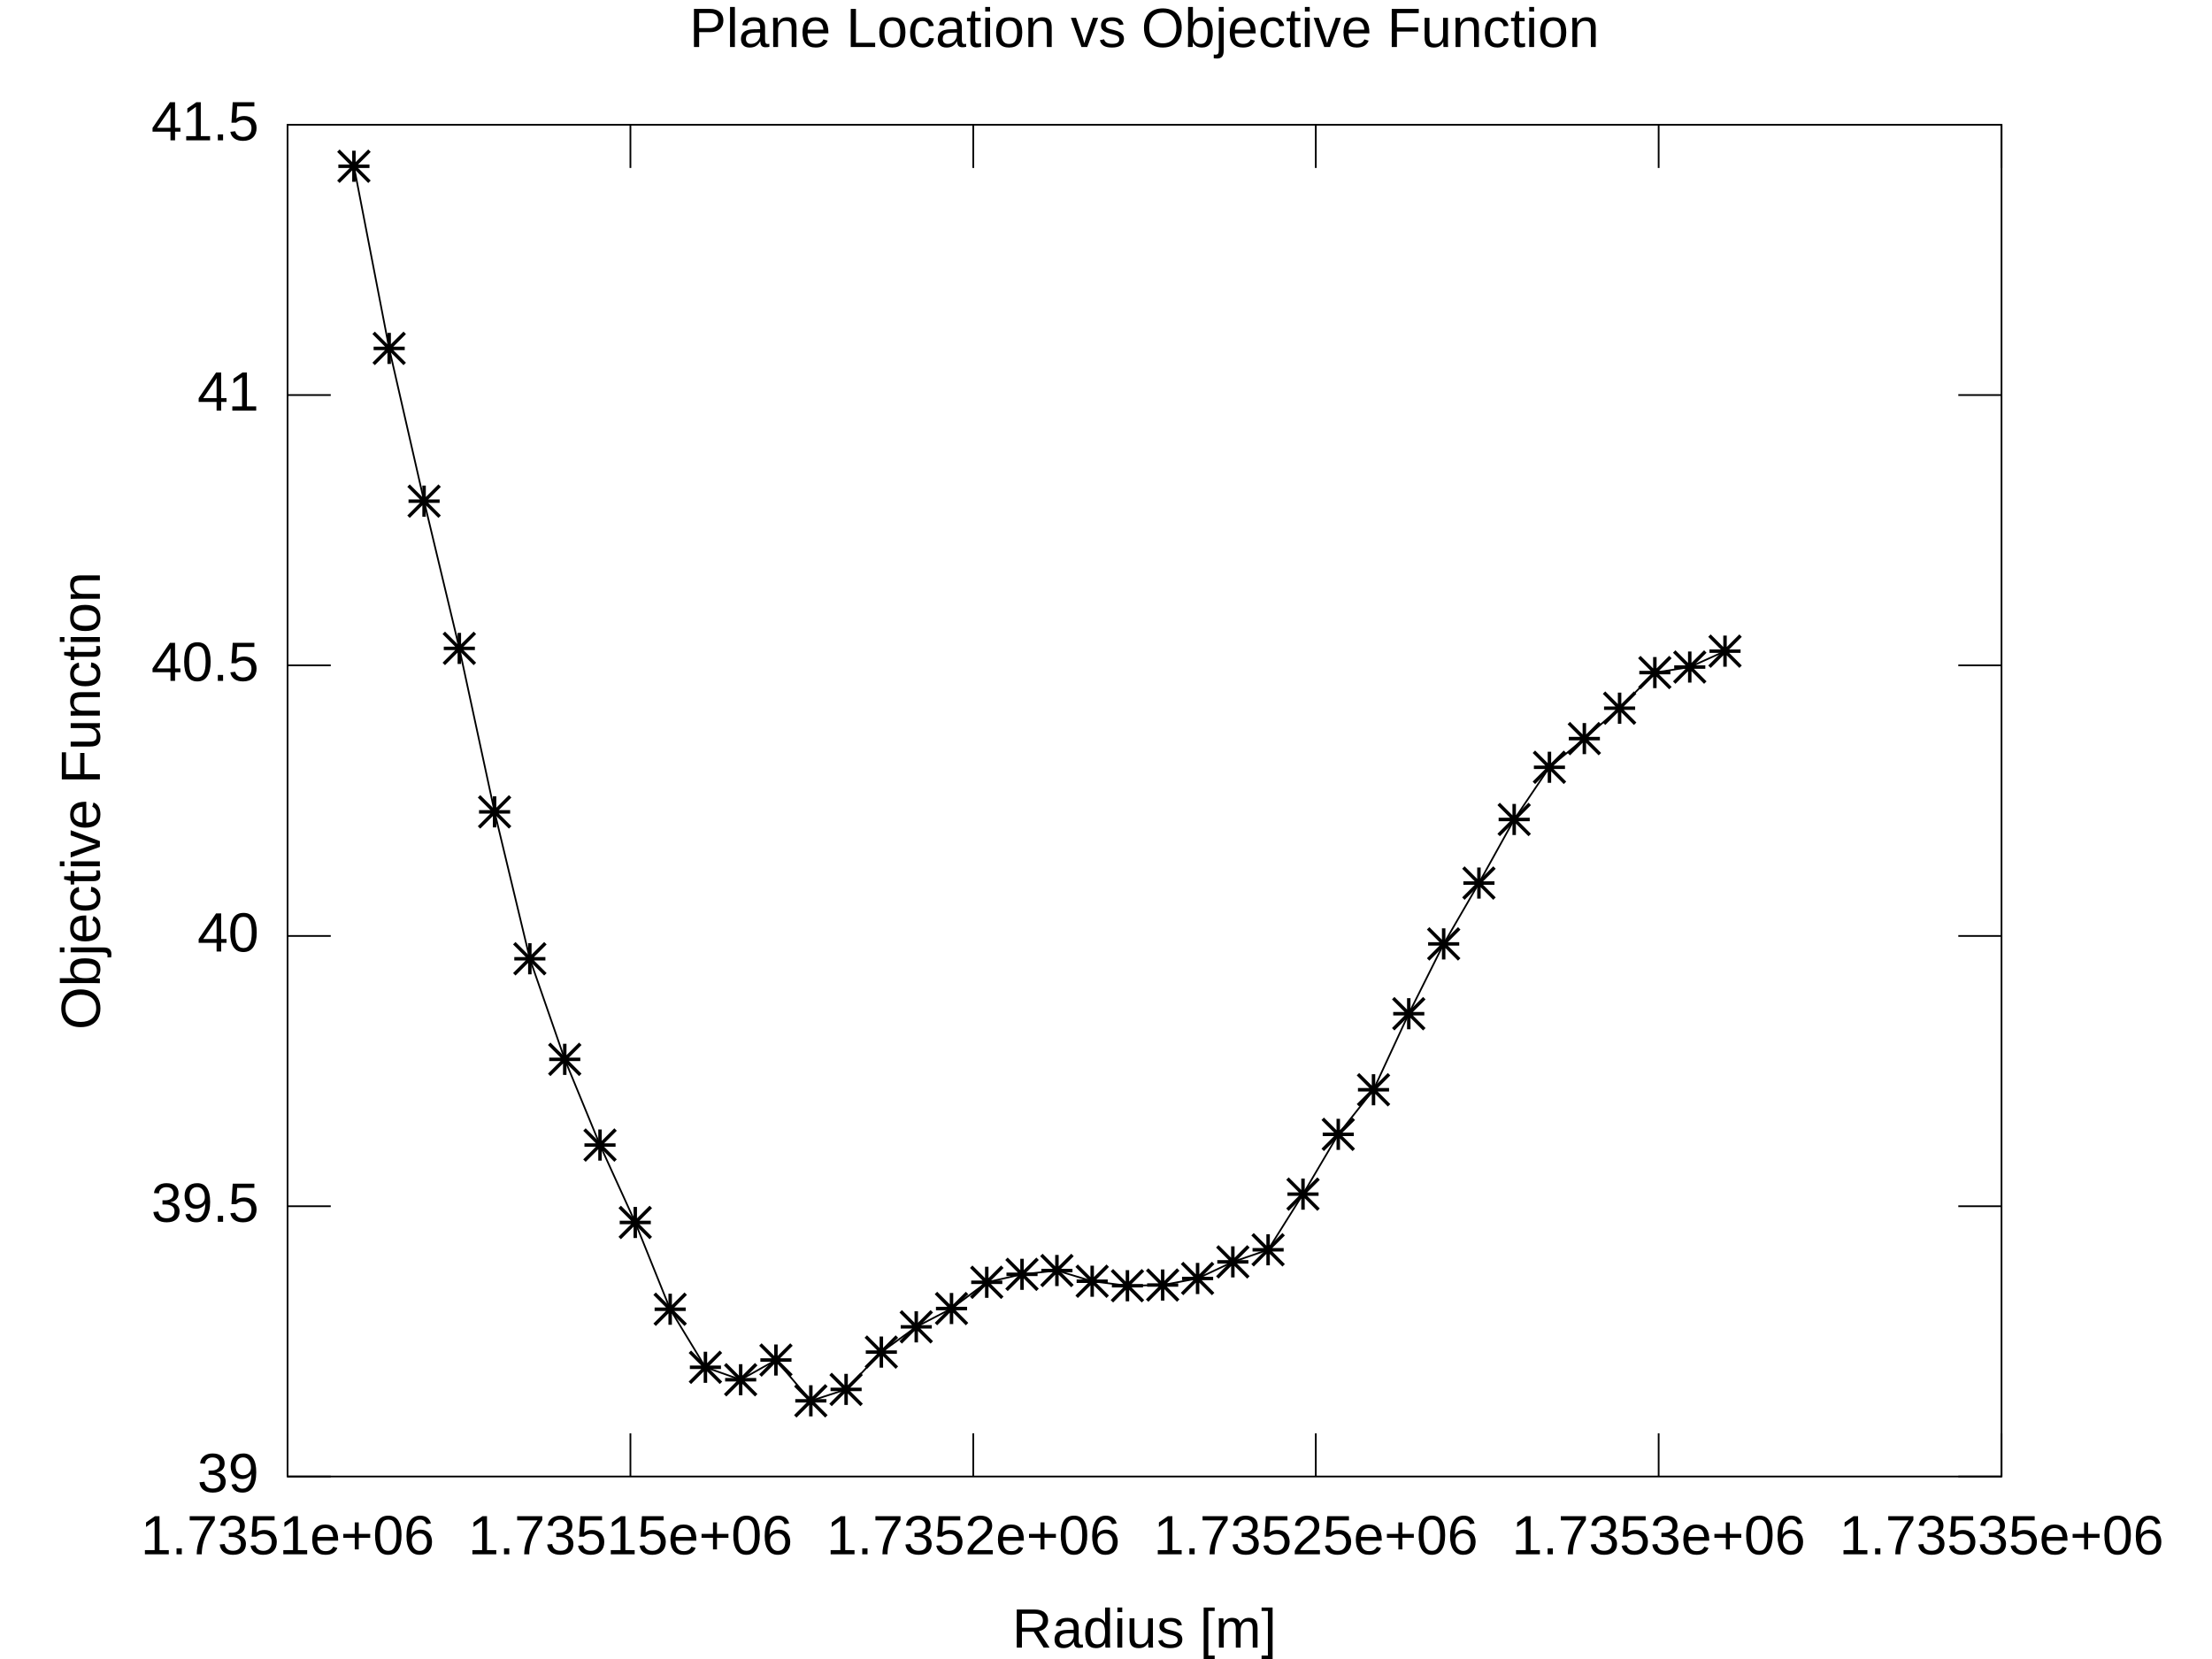
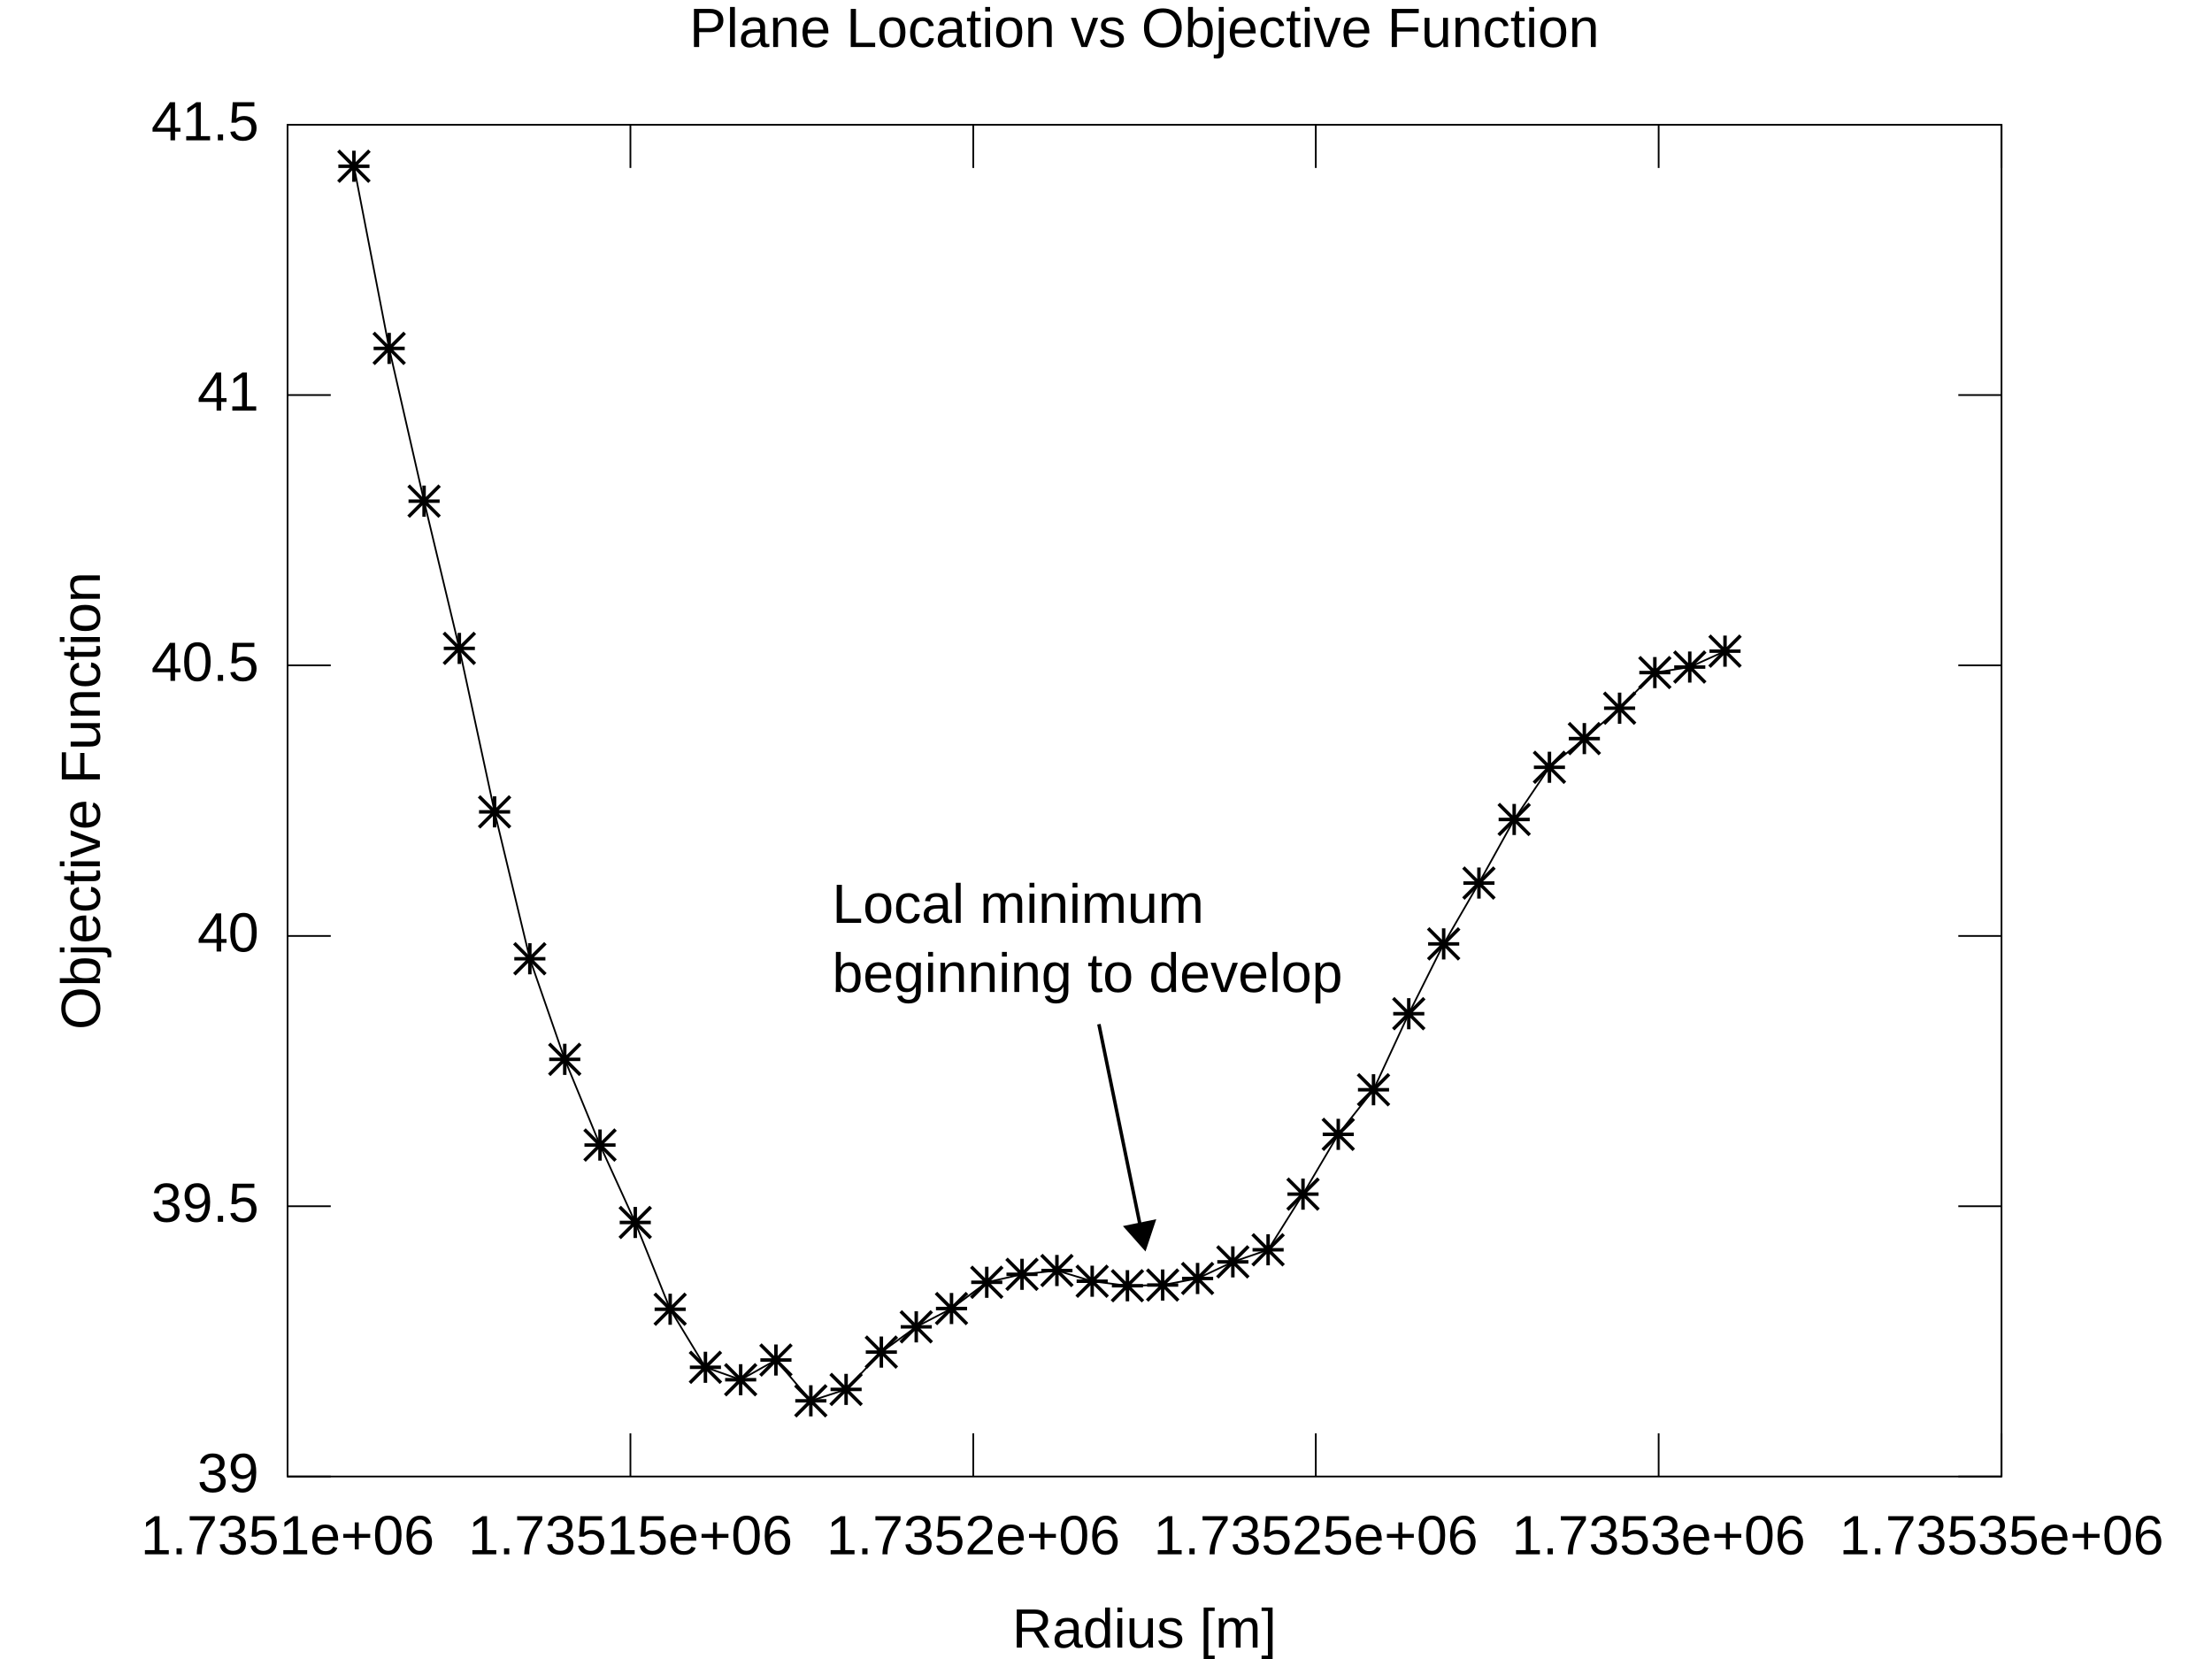
- <svg xmlns="http://www.w3.org/2000/svg" xmlns:xlink="http://www.w3.org/1999/xlink" width="640" height="480" viewBox="0 0 640 480">
-   <defs>
+ <svg xmlns="http://www.w3.org/2000/svg" xmlns:xlink="http://www.w3.org/1999/xlink" width="640" height="480" viewBox="0 0 640 480" id="svg5239" version="1.1">
+   <defs id="defs5243">
+     <marker orient="auto" refY="0.0" refX="0.0" id="TriangleOutL" style="overflow:visible">
+       <path id="path6389" d="M 5.77,0.0 L -2.88,5.0 L -2.88,-5.0 L 5.77,0.0 z " style="fill-rule:evenodd;stroke:#000000;stroke-width:1.0pt;marker-start:none" transform="scale(0.8)" />
+     </marker>
    <circle id="gpDot" r="0.5" stroke-width="0.5" />
    <path id="gpPt0" stroke-width="0.222" stroke="currentColor" d="M-1,0 h2 M0,-1 v2" />
    <path id="gpPt1" stroke-width="0.222" stroke="currentColor" d="M-1,-1 L1,1 M1,-1 L-1,1" />
    <path id="gpPt2" stroke-width="0.222" stroke="currentColor" d="M-1,0 L1,0 M0,-1 L0,1 M-1,-1 L1,1 M-1,1 L1,-1" />
    <rect id="gpPt3" stroke-width="0.222" stroke="currentColor" x="-1" y="-1" width="2" height="2" />
    <rect id="gpPt4" stroke-width="0.222" stroke="currentColor" fill="currentColor" x="-1" y="-1" width="2" height="2" />
    <circle id="gpPt5" stroke-width="0.222" stroke="currentColor" cx="0" cy="0" r="1" />
    <use xlink:href="#gpPt5" id="gpPt6" fill="currentColor" stroke="none" />
    <path id="gpPt7" stroke-width="0.222" stroke="currentColor" d="M0,-1.33 L-1.33,0.67 L1.33,0.67 z" />
    <use xlink:href="#gpPt7" id="gpPt8" fill="currentColor" stroke="none" />
    <use xlink:href="#gpPt7" id="gpPt9" stroke="currentColor" transform="rotate(180)" />
    <use xlink:href="#gpPt9" id="gpPt10" fill="currentColor" stroke="none" />
    <use xlink:href="#gpPt3" id="gpPt11" stroke="currentColor" transform="rotate(45)" />
    <use xlink:href="#gpPt11" id="gpPt12" fill="currentColor" stroke="none" />
  </defs>
-   <g style="fill:none; color:white; stroke:currentColor; stroke-width:1.00; stroke-linecap:butt; stroke-linejoin:miter">
- </g>
-   <g style="fill:none; color:white; stroke:currentColor; stroke-width:0.50; stroke-linecap:butt; stroke-linejoin:miter">
- </g>
-   <g style="fill:none; color:black; stroke:currentColor; stroke-width:0.50; stroke-linecap:butt; stroke-linejoin:miter">
-     <path d="M83.2,427.2 L95.7,427.2 M579.1,427.2 L566.6,427.2 " />
-     <g transform="translate(74.9,431.7)" style="stroke:none; fill:rgb(0,0,0); font-family:Arial; font-size:12.00pt; text-anchor:end">
-       <text>
-         <tspan>39</tspan>
+   <g style="fill:none; color:white; stroke:currentColor; stroke-width:1.00; stroke-linecap:butt; stroke-linejoin:miter" id="g5259" />
+   <g style="fill:none; color:white; stroke:currentColor; stroke-width:0.50; stroke-linecap:butt; stroke-linejoin:miter" id="g5261" />
+   <g style="fill:none; color:black; stroke:currentColor; stroke-width:0.50; stroke-linecap:butt; stroke-linejoin:miter" id="g5263">
+     <path d="M83.2,427.2 L95.7,427.2 M579.1,427.2 L566.6,427.2 " id="path5265" />
+     <g transform="translate(74.9,431.7)" style="stroke:none; fill:rgb(0,0,0); font-family:Arial; font-size:12.00pt; text-anchor:end" id="g5267">
+       <text id="text5269">
+         <tspan id="tspan5271">39</tspan>
      </text>
    </g>
-     <path d="M83.2,349.0 L95.7,349.0 M579.1,349.0 L566.6,349.0 " />
-     <g transform="translate(74.9,353.5)" style="stroke:none; fill:rgb(0,0,0); font-family:Arial; font-size:12.00pt; text-anchor:end">
-       <text>
-         <tspan>39.5</tspan>
+     <path d="M83.2,349.0 L95.7,349.0 M579.1,349.0 L566.6,349.0 " id="path5273" />
+     <g transform="translate(74.9,353.5)" style="stroke:none; fill:rgb(0,0,0); font-family:Arial; font-size:12.00pt; text-anchor:end" id="g5275">
+       <text id="text5277">
+         <tspan id="tspan5279">39.5</tspan>
      </text>
    </g>
-     <path d="M83.2,270.8 L95.7,270.8 M579.1,270.8 L566.6,270.8 " />
-     <g transform="translate(74.9,275.3)" style="stroke:none; fill:rgb(0,0,0); font-family:Arial; font-size:12.00pt; text-anchor:end">
-       <text>
-         <tspan>40</tspan>
+     <path d="M83.2,270.8 L95.7,270.8 M579.1,270.8 L566.6,270.8 " id="path5281" />
+     <g transform="translate(74.9,275.3)" style="stroke:none; fill:rgb(0,0,0); font-family:Arial; font-size:12.00pt; text-anchor:end" id="g5283">
+       <text id="text5285">
+         <tspan id="tspan5287">40</tspan>
      </text>
    </g>
-     <path d="M83.2,192.5 L95.7,192.5 M579.1,192.5 L566.6,192.5 " />
-     <g transform="translate(74.9,197.0)" style="stroke:none; fill:rgb(0,0,0); font-family:Arial; font-size:12.00pt; text-anchor:end">
-       <text>
-         <tspan>40.5</tspan>
+     <path d="M83.2,192.5 L95.7,192.5 M579.1,192.5 L566.6,192.5 " id="path5289" />
+     <g transform="translate(74.9,197.0)" style="stroke:none; fill:rgb(0,0,0); font-family:Arial; font-size:12.00pt; text-anchor:end" id="g5291">
+       <text id="text5293">
+         <tspan id="tspan5295">40.5</tspan>
      </text>
    </g>
-     <path d="M83.2,114.3 L95.7,114.3 M579.1,114.3 L566.6,114.3 " />
-     <g transform="translate(74.9,118.8)" style="stroke:none; fill:rgb(0,0,0); font-family:Arial; font-size:12.00pt; text-anchor:end">
-       <text>
-         <tspan>41</tspan>
+     <path d="M83.2,114.3 L95.7,114.3 M579.1,114.3 L566.6,114.3 " id="path5297" />
+     <g transform="translate(74.9,118.8)" style="stroke:none; fill:rgb(0,0,0); font-family:Arial; font-size:12.00pt; text-anchor:end" id="g5299">
+       <text id="text5301">
+         <tspan id="tspan5303">41</tspan>
      </text>
    </g>
-     <path d="M83.2,36.1 L95.7,36.1 M579.1,36.1 L566.6,36.1 " />
-     <g transform="translate(74.9,40.6)" style="stroke:none; fill:rgb(0,0,0); font-family:Arial; font-size:12.00pt; text-anchor:end">
-       <text>
-         <tspan>41.5</tspan>
+     <path d="M83.2,36.1 L95.7,36.1 M579.1,36.1 L566.6,36.1 " id="path5305" />
+     <g transform="translate(74.9,40.6)" style="stroke:none; fill:rgb(0,0,0); font-family:Arial; font-size:12.00pt; text-anchor:end" id="g5307">
+       <text id="text5309">
+         <tspan id="tspan5311">41.5</tspan>
      </text>
    </g>
-     <path d="M83.2,427.2 L83.2,414.7 M83.2,36.1 L83.2,48.6 " />
-     <g transform="translate(83.2,449.7)" style="stroke:none; fill:rgb(0,0,0); font-family:Arial; font-size:12.00pt; text-anchor:middle">
-       <text>
-         <tspan>1.7351e+06</tspan>
+     <path d="M83.2,427.2 L83.2,414.7 M83.2,36.1 L83.2,48.6 " id="path5313" />
+     <g transform="translate(83.2,449.7)" style="stroke:none; fill:rgb(0,0,0); font-family:Arial; font-size:12.00pt; text-anchor:middle" id="g5315">
+       <text id="text5317">
+         <tspan id="tspan5319">1.7351e+06</tspan>
      </text>
    </g>
-     <path d="M182.4,427.2 L182.4,414.7 M182.4,36.1 L182.4,48.6 " />
-     <g transform="translate(182.4,449.7)" style="stroke:none; fill:rgb(0,0,0); font-family:Arial; font-size:12.00pt; text-anchor:middle">
-       <text>
-         <tspan>1.73515e+06</tspan>
+     <path d="M182.4,427.2 L182.4,414.7 M182.4,36.1 L182.4,48.6 " id="path5321" />
+     <g transform="translate(182.4,449.7)" style="stroke:none; fill:rgb(0,0,0); font-family:Arial; font-size:12.00pt; text-anchor:middle" id="g5323">
+       <text id="text5325">
+         <tspan id="tspan5327">1.73515e+06</tspan>
      </text>
    </g>
-     <path d="M281.6,427.2 L281.6,414.7 M281.6,36.1 L281.6,48.6 " />
-     <g transform="translate(281.6,449.7)" style="stroke:none; fill:rgb(0,0,0); font-family:Arial; font-size:12.00pt; text-anchor:middle">
-       <text>
-         <tspan>1.7352e+06</tspan>
+     <path d="M281.6,427.2 L281.6,414.7 M281.6,36.1 L281.6,48.6 " id="path5329" />
+     <g transform="translate(281.6,449.7)" style="stroke:none; fill:rgb(0,0,0); font-family:Arial; font-size:12.00pt; text-anchor:middle" id="g5331">
+       <text id="text5333">
+         <tspan id="tspan5335">1.7352e+06</tspan>
      </text>
    </g>
-     <path d="M380.7,427.2 L380.7,414.7 M380.7,36.1 L380.7,48.6 " />
-     <g transform="translate(380.7,449.7)" style="stroke:none; fill:rgb(0,0,0); font-family:Arial; font-size:12.00pt; text-anchor:middle">
-       <text>
-         <tspan>1.73525e+06</tspan>
+     <path d="M380.7,427.2 L380.7,414.7 M380.7,36.1 L380.7,48.6 " id="path5337" />
+     <g transform="translate(380.7,449.7)" style="stroke:none; fill:rgb(0,0,0); font-family:Arial; font-size:12.00pt; text-anchor:middle" id="g5339">
+       <text id="text5341">
+         <tspan id="tspan5343">1.73525e+06</tspan>
      </text>
    </g>
-     <path d="M479.9,427.2 L479.9,414.7 M479.9,36.1 L479.9,48.6 " />
-     <g transform="translate(479.9,449.7)" style="stroke:none; fill:rgb(0,0,0); font-family:Arial; font-size:12.00pt; text-anchor:middle">
-       <text>
-         <tspan>1.7353e+06</tspan>
+     <path d="M479.9,427.2 L479.9,414.7 M479.9,36.1 L479.9,48.6 " id="path5345" />
+     <g transform="translate(479.9,449.7)" style="stroke:none; fill:rgb(0,0,0); font-family:Arial; font-size:12.00pt; text-anchor:middle" id="g5347">
+       <text id="text5349">
+         <tspan id="tspan5351">1.7353e+06</tspan>
      </text>
    </g>
-     <path d="M579.1,427.2 L579.1,414.7 M579.1,36.1 L579.1,48.6 " />
-     <g transform="translate(579.1,449.7)" style="stroke:none; fill:rgb(0,0,0); font-family:Arial; font-size:12.00pt; text-anchor:middle">
-       <text>
-         <tspan>1.73535e+06</tspan>
+     <path d="M579.1,427.2 L579.1,414.7 M579.1,36.1 L579.1,48.6 " id="path5353" />
+     <g transform="translate(579.1,449.7)" style="stroke:none; fill:rgb(0,0,0); font-family:Arial; font-size:12.00pt; text-anchor:middle" id="g5355">
+       <text id="text5357">
+         <tspan id="tspan5359">1.73535e+06</tspan>
      </text>
    </g>
-     <path d="M83.2,36.1 L83.2,427.2 L579.1,427.2 L579.1,36.1 L83.2,36.1 Z " />
-     <g transform="translate(28.9,231.7) rotate(-90)" style="stroke:none; fill:rgb(0,0,0); font-family:Arial; font-size:12.00pt; text-anchor:middle">
-       <text>
-         <tspan>Objective Function</tspan>
+     <path d="M83.2,36.1 L83.2,427.2 L579.1,427.2 L579.1,36.1 L83.2,36.1 Z " id="path5361" />
+     <g transform="translate(28.9,231.7) rotate(-90)" style="stroke:none; fill:rgb(0,0,0); font-family:Arial; font-size:12.00pt; text-anchor:middle" id="g5363">
+       <text id="text5365">
+         <tspan id="tspan5367">Objective Function</tspan>
      </text>
    </g>
-     <g transform="translate(331.1,476.7)" style="stroke:none; fill:rgb(0,0,0); font-family:Arial; font-size:12.00pt; text-anchor:middle">
-       <text>
-         <tspan>Radius [m]</tspan>
+     <g transform="translate(331.1,476.7)" style="stroke:none; fill:rgb(0,0,0); font-family:Arial; font-size:12.00pt; text-anchor:middle" id="g5369">
+       <text id="text5371">
+         <tspan id="tspan5373">Radius [m]</tspan>
      </text>
    </g>
-     <g transform="translate(331.1,13.6)" style="stroke:none; fill:black; font-family:Arial; font-size:12.00pt; text-anchor:middle">
-       <text>
-         <tspan>Plane Location vs Objective Function</tspan>
+     <g transform="translate(331.1,13.6)" style="stroke:none; fill:black; font-family:Arial; font-size:12.00pt; text-anchor:middle" id="g5375">
+       <text id="text5377">
+         <tspan id="tspan5379">Plane Location vs Objective Function</tspan>
      </text>
    </g>
  </g>
-   <a xlink:title="Plot #1">
-     <g style="fill:none; color:red; stroke:currentColor; stroke-width:0.50; stroke-linecap:butt; stroke-linejoin:miter">
-       <path stroke="rgb(  0,   0,   0)" d="M102.4,48.1 L112.6,100.8 L122.7,145.0 L132.9,187.6 L143.1,234.9 L153.3,277.4 L163.4,306.5 L173.6,331.3    L183.8,353.7 L193.9,378.8 L204.1,395.6 L214.3,399.2 L224.5,393.5 L234.6,405.3 L244.8,402.0 L255.0,391.2    L265.1,383.9 L275.3,378.6 L285.5,371.0 L295.7,368.7 L305.8,367.6 L316.0,370.7 L326.2,372.0 L336.4,371.8    L346.5,369.9 L356.7,365.1 L366.9,361.6 L377.0,345.5 L387.2,328.2 L397.4,315.3 L407.6,293.3 L417.7,273.1    L427.9,255.5 L438.1,237.1 L448.3,222.0 L458.4,213.7 L468.6,204.9 L478.8,194.6 L488.9,193.0 L499.1,188.4    " />
-       <use xlink:href="#gpPt2" transform="translate(102.4,48.1) scale(4.50)" color="rgb(  0,   0,   0)" />
-       <use xlink:href="#gpPt2" transform="translate(112.6,100.8) scale(4.50)" color="rgb(  0,   0,   0)" />
-       <use xlink:href="#gpPt2" transform="translate(122.7,145.0) scale(4.50)" color="rgb(  0,   0,   0)" />
-       <use xlink:href="#gpPt2" transform="translate(132.9,187.6) scale(4.50)" color="rgb(  0,   0,   0)" />
-       <use xlink:href="#gpPt2" transform="translate(143.1,234.9) scale(4.50)" color="rgb(  0,   0,   0)" />
-       <use xlink:href="#gpPt2" transform="translate(153.3,277.4) scale(4.50)" color="rgb(  0,   0,   0)" />
-       <use xlink:href="#gpPt2" transform="translate(163.4,306.5) scale(4.50)" color="rgb(  0,   0,   0)" />
-       <use xlink:href="#gpPt2" transform="translate(173.6,331.3) scale(4.50)" color="rgb(  0,   0,   0)" />
-       <use xlink:href="#gpPt2" transform="translate(183.8,353.7) scale(4.50)" color="rgb(  0,   0,   0)" />
-       <use xlink:href="#gpPt2" transform="translate(193.9,378.8) scale(4.50)" color="rgb(  0,   0,   0)" />
-       <use xlink:href="#gpPt2" transform="translate(204.1,395.6) scale(4.50)" color="rgb(  0,   0,   0)" />
-       <use xlink:href="#gpPt2" transform="translate(214.3,399.2) scale(4.50)" color="rgb(  0,   0,   0)" />
-       <use xlink:href="#gpPt2" transform="translate(224.5,393.5) scale(4.50)" color="rgb(  0,   0,   0)" />
-       <use xlink:href="#gpPt2" transform="translate(234.6,405.3) scale(4.50)" color="rgb(  0,   0,   0)" />
-       <use xlink:href="#gpPt2" transform="translate(244.8,402.0) scale(4.50)" color="rgb(  0,   0,   0)" />
-       <use xlink:href="#gpPt2" transform="translate(255.0,391.2) scale(4.50)" color="rgb(  0,   0,   0)" />
-       <use xlink:href="#gpPt2" transform="translate(265.1,383.9) scale(4.50)" color="rgb(  0,   0,   0)" />
-       <use xlink:href="#gpPt2" transform="translate(275.3,378.6) scale(4.50)" color="rgb(  0,   0,   0)" />
-       <use xlink:href="#gpPt2" transform="translate(285.5,371.0) scale(4.50)" color="rgb(  0,   0,   0)" />
-       <use xlink:href="#gpPt2" transform="translate(295.7,368.7) scale(4.50)" color="rgb(  0,   0,   0)" />
-       <use xlink:href="#gpPt2" transform="translate(305.8,367.6) scale(4.50)" color="rgb(  0,   0,   0)" />
-       <use xlink:href="#gpPt2" transform="translate(316.0,370.7) scale(4.50)" color="rgb(  0,   0,   0)" />
-       <use xlink:href="#gpPt2" transform="translate(326.2,372.0) scale(4.50)" color="rgb(  0,   0,   0)" />
-       <use xlink:href="#gpPt2" transform="translate(336.4,371.8) scale(4.50)" color="rgb(  0,   0,   0)" />
-       <use xlink:href="#gpPt2" transform="translate(346.5,369.9) scale(4.50)" color="rgb(  0,   0,   0)" />
-       <use xlink:href="#gpPt2" transform="translate(356.7,365.1) scale(4.50)" color="rgb(  0,   0,   0)" />
-       <use xlink:href="#gpPt2" transform="translate(366.9,361.6) scale(4.50)" color="rgb(  0,   0,   0)" />
-       <use xlink:href="#gpPt2" transform="translate(377.0,345.5) scale(4.50)" color="rgb(  0,   0,   0)" />
-       <use xlink:href="#gpPt2" transform="translate(387.2,328.2) scale(4.50)" color="rgb(  0,   0,   0)" />
-       <use xlink:href="#gpPt2" transform="translate(397.4,315.3) scale(4.50)" color="rgb(  0,   0,   0)" />
-       <use xlink:href="#gpPt2" transform="translate(407.6,293.3) scale(4.50)" color="rgb(  0,   0,   0)" />
-       <use xlink:href="#gpPt2" transform="translate(417.7,273.1) scale(4.50)" color="rgb(  0,   0,   0)" />
-       <use xlink:href="#gpPt2" transform="translate(427.9,255.5) scale(4.50)" color="rgb(  0,   0,   0)" />
-       <use xlink:href="#gpPt2" transform="translate(438.1,237.1) scale(4.50)" color="rgb(  0,   0,   0)" />
-       <use xlink:href="#gpPt2" transform="translate(448.3,222.0) scale(4.50)" color="rgb(  0,   0,   0)" />
-       <use xlink:href="#gpPt2" transform="translate(458.4,213.7) scale(4.50)" color="rgb(  0,   0,   0)" />
-       <use xlink:href="#gpPt2" transform="translate(468.6,204.9) scale(4.50)" color="rgb(  0,   0,   0)" />
-       <use xlink:href="#gpPt2" transform="translate(478.8,194.6) scale(4.50)" color="rgb(  0,   0,   0)" />
-       <use xlink:href="#gpPt2" transform="translate(488.9,193.0) scale(4.50)" color="rgb(  0,   0,   0)" />
-       <use xlink:href="#gpPt2" transform="translate(499.1,188.4) scale(4.50)" color="rgb(  0,   0,   0)" />
+   <a xlink:title="Plot #1" id="a5381">
+     <g style="fill:none; color:red; stroke:currentColor; stroke-width:0.50; stroke-linecap:butt; stroke-linejoin:miter" id="g5383">
+       <path stroke="rgb(  0,   0,   0)" d="M102.4,48.1 L112.6,100.8 L122.7,145.0 L132.9,187.6 L143.1,234.9 L153.3,277.4 L163.4,306.5 L173.6,331.3    L183.8,353.7 L193.9,378.8 L204.1,395.6 L214.3,399.2 L224.5,393.5 L234.6,405.3 L244.8,402.0 L255.0,391.2    L265.1,383.9 L275.3,378.6 L285.5,371.0 L295.7,368.7 L305.8,367.6 L316.0,370.7 L326.2,372.0 L336.4,371.8    L346.5,369.9 L356.7,365.1 L366.9,361.6 L377.0,345.5 L387.2,328.2 L397.4,315.3 L407.6,293.3 L417.7,273.1    L427.9,255.5 L438.1,237.1 L448.3,222.0 L458.4,213.7 L468.6,204.9 L478.8,194.6 L488.9,193.0 L499.1,188.4    " id="path5385" />
+       <use xlink:href="#gpPt2" transform="translate(102.4,48.1) scale(4.50)" color="rgb(  0,   0,   0)" id="use5387" />
+       <use xlink:href="#gpPt2" transform="translate(112.6,100.8) scale(4.50)" color="rgb(  0,   0,   0)" id="use5389" />
+       <use xlink:href="#gpPt2" transform="translate(122.7,145.0) scale(4.50)" color="rgb(  0,   0,   0)" id="use5391" />
+       <use xlink:href="#gpPt2" transform="translate(132.9,187.6) scale(4.50)" color="rgb(  0,   0,   0)" id="use5393" />
+       <use xlink:href="#gpPt2" transform="translate(143.1,234.9) scale(4.50)" color="rgb(  0,   0,   0)" id="use5395" />
+       <use xlink:href="#gpPt2" transform="translate(153.3,277.4) scale(4.50)" color="rgb(  0,   0,   0)" id="use5397" />
+       <use xlink:href="#gpPt2" transform="translate(163.4,306.5) scale(4.50)" color="rgb(  0,   0,   0)" id="use5399" />
+       <use xlink:href="#gpPt2" transform="translate(173.6,331.3) scale(4.50)" color="rgb(  0,   0,   0)" id="use5401" />
+       <use xlink:href="#gpPt2" transform="translate(183.8,353.7) scale(4.50)" color="rgb(  0,   0,   0)" id="use5403" />
+       <use xlink:href="#gpPt2" transform="translate(193.9,378.8) scale(4.50)" color="rgb(  0,   0,   0)" id="use5405" />
+       <use xlink:href="#gpPt2" transform="translate(204.1,395.6) scale(4.50)" color="rgb(  0,   0,   0)" id="use5407" />
+       <use xlink:href="#gpPt2" transform="translate(214.3,399.2) scale(4.50)" color="rgb(  0,   0,   0)" id="use5409" />
+       <use xlink:href="#gpPt2" transform="translate(224.5,393.5) scale(4.50)" color="rgb(  0,   0,   0)" id="use5411" />
+       <use xlink:href="#gpPt2" transform="translate(234.6,405.3) scale(4.50)" color="rgb(  0,   0,   0)" id="use5413" />
+       <use xlink:href="#gpPt2" transform="translate(244.8,402.0) scale(4.50)" color="rgb(  0,   0,   0)" id="use5415" />
+       <use xlink:href="#gpPt2" transform="translate(255.0,391.2) scale(4.50)" color="rgb(  0,   0,   0)" id="use5417" />
+       <use xlink:href="#gpPt2" transform="translate(265.1,383.9) scale(4.50)" color="rgb(  0,   0,   0)" id="use5419" />
+       <use xlink:href="#gpPt2" transform="translate(275.3,378.6) scale(4.50)" color="rgb(  0,   0,   0)" id="use5421" />
+       <use xlink:href="#gpPt2" transform="translate(285.5,371.0) scale(4.50)" color="rgb(  0,   0,   0)" id="use5423" />
+       <use xlink:href="#gpPt2" transform="translate(295.7,368.7) scale(4.50)" color="rgb(  0,   0,   0)" id="use5425" />
+       <use xlink:href="#gpPt2" transform="translate(305.8,367.6) scale(4.50)" color="rgb(  0,   0,   0)" id="use5427" />
+       <use xlink:href="#gpPt2" transform="translate(316.0,370.7) scale(4.50)" color="rgb(  0,   0,   0)" id="use5429" />
+       <use xlink:href="#gpPt2" transform="translate(326.2,372.0) scale(4.50)" color="rgb(  0,   0,   0)" id="use5431" />
+       <use xlink:href="#gpPt2" transform="translate(336.4,371.8) scale(4.50)" color="rgb(  0,   0,   0)" id="use5433" />
+       <use xlink:href="#gpPt2" transform="translate(346.5,369.9) scale(4.50)" color="rgb(  0,   0,   0)" id="use5435" />
+       <use xlink:href="#gpPt2" transform="translate(356.7,365.1) scale(4.50)" color="rgb(  0,   0,   0)" id="use5437" />
+       <use xlink:href="#gpPt2" transform="translate(366.9,361.6) scale(4.50)" color="rgb(  0,   0,   0)" id="use5439" />
+       <use xlink:href="#gpPt2" transform="translate(377.0,345.5) scale(4.50)" color="rgb(  0,   0,   0)" id="use5441" />
+       <use xlink:href="#gpPt2" transform="translate(387.2,328.2) scale(4.50)" color="rgb(  0,   0,   0)" id="use5443" />
+       <use xlink:href="#gpPt2" transform="translate(397.4,315.3) scale(4.50)" color="rgb(  0,   0,   0)" id="use5445" />
+       <use xlink:href="#gpPt2" transform="translate(407.6,293.3) scale(4.50)" color="rgb(  0,   0,   0)" id="use5447" />
+       <use xlink:href="#gpPt2" transform="translate(417.7,273.1) scale(4.50)" color="rgb(  0,   0,   0)" id="use5449" />
+       <use xlink:href="#gpPt2" transform="translate(427.9,255.5) scale(4.50)" color="rgb(  0,   0,   0)" id="use5451" />
+       <use xlink:href="#gpPt2" transform="translate(438.1,237.1) scale(4.50)" color="rgb(  0,   0,   0)" id="use5453" />
+       <use xlink:href="#gpPt2" transform="translate(448.3,222.0) scale(4.50)" color="rgb(  0,   0,   0)" id="use5455" />
+       <use xlink:href="#gpPt2" transform="translate(458.4,213.7) scale(4.50)" color="rgb(  0,   0,   0)" id="use5457" />
+       <use xlink:href="#gpPt2" transform="translate(468.6,204.9) scale(4.50)" color="rgb(  0,   0,   0)" id="use5459" />
+       <use xlink:href="#gpPt2" transform="translate(478.8,194.6) scale(4.50)" color="rgb(  0,   0,   0)" id="use5461" />
+       <use xlink:href="#gpPt2" transform="translate(488.9,193.0) scale(4.50)" color="rgb(  0,   0,   0)" id="use5463" />
+       <use xlink:href="#gpPt2" transform="translate(499.1,188.4) scale(4.50)" color="rgb(  0,   0,   0)" id="use5465" />
    </g>
  </a>
-   <g style="fill:none; color:black; stroke:currentColor; stroke-width:0.50; stroke-linecap:butt; stroke-linejoin:miter">
- </g>
+   <g style="fill:none; color:black; stroke:currentColor; stroke-width:0.50; stroke-linecap:butt; stroke-linejoin:miter" id="g5467" />
+   <path style="fill:none;stroke:#000000;stroke-width:1px;stroke-linecap:butt;stroke-linejoin:miter;stroke-opacity:1;marker-end:url(#TriangleOutL)" d="m 317.942,296.334 12.347,60.193" id="path5473" />
+   <text xml:space="preserve" style="font-size:16px;font-style:normal;font-variant:normal;font-weight:normal;font-stretch:normal;line-height:125%;letter-spacing:0px;word-spacing:0px;fill:#000000;fill-opacity:1;stroke:none;font-family:Arial;-inkscape-font-specification:Arial" x="240.772" y="267.01" id="text6687">
+     <tspan x="240.772" y="267.01" id="tspan6691">Local minimum </tspan>
+     <tspan x="240.772" y="287.01" id="tspan6695">beginning to develop</tspan>
+   </text>
</svg>
